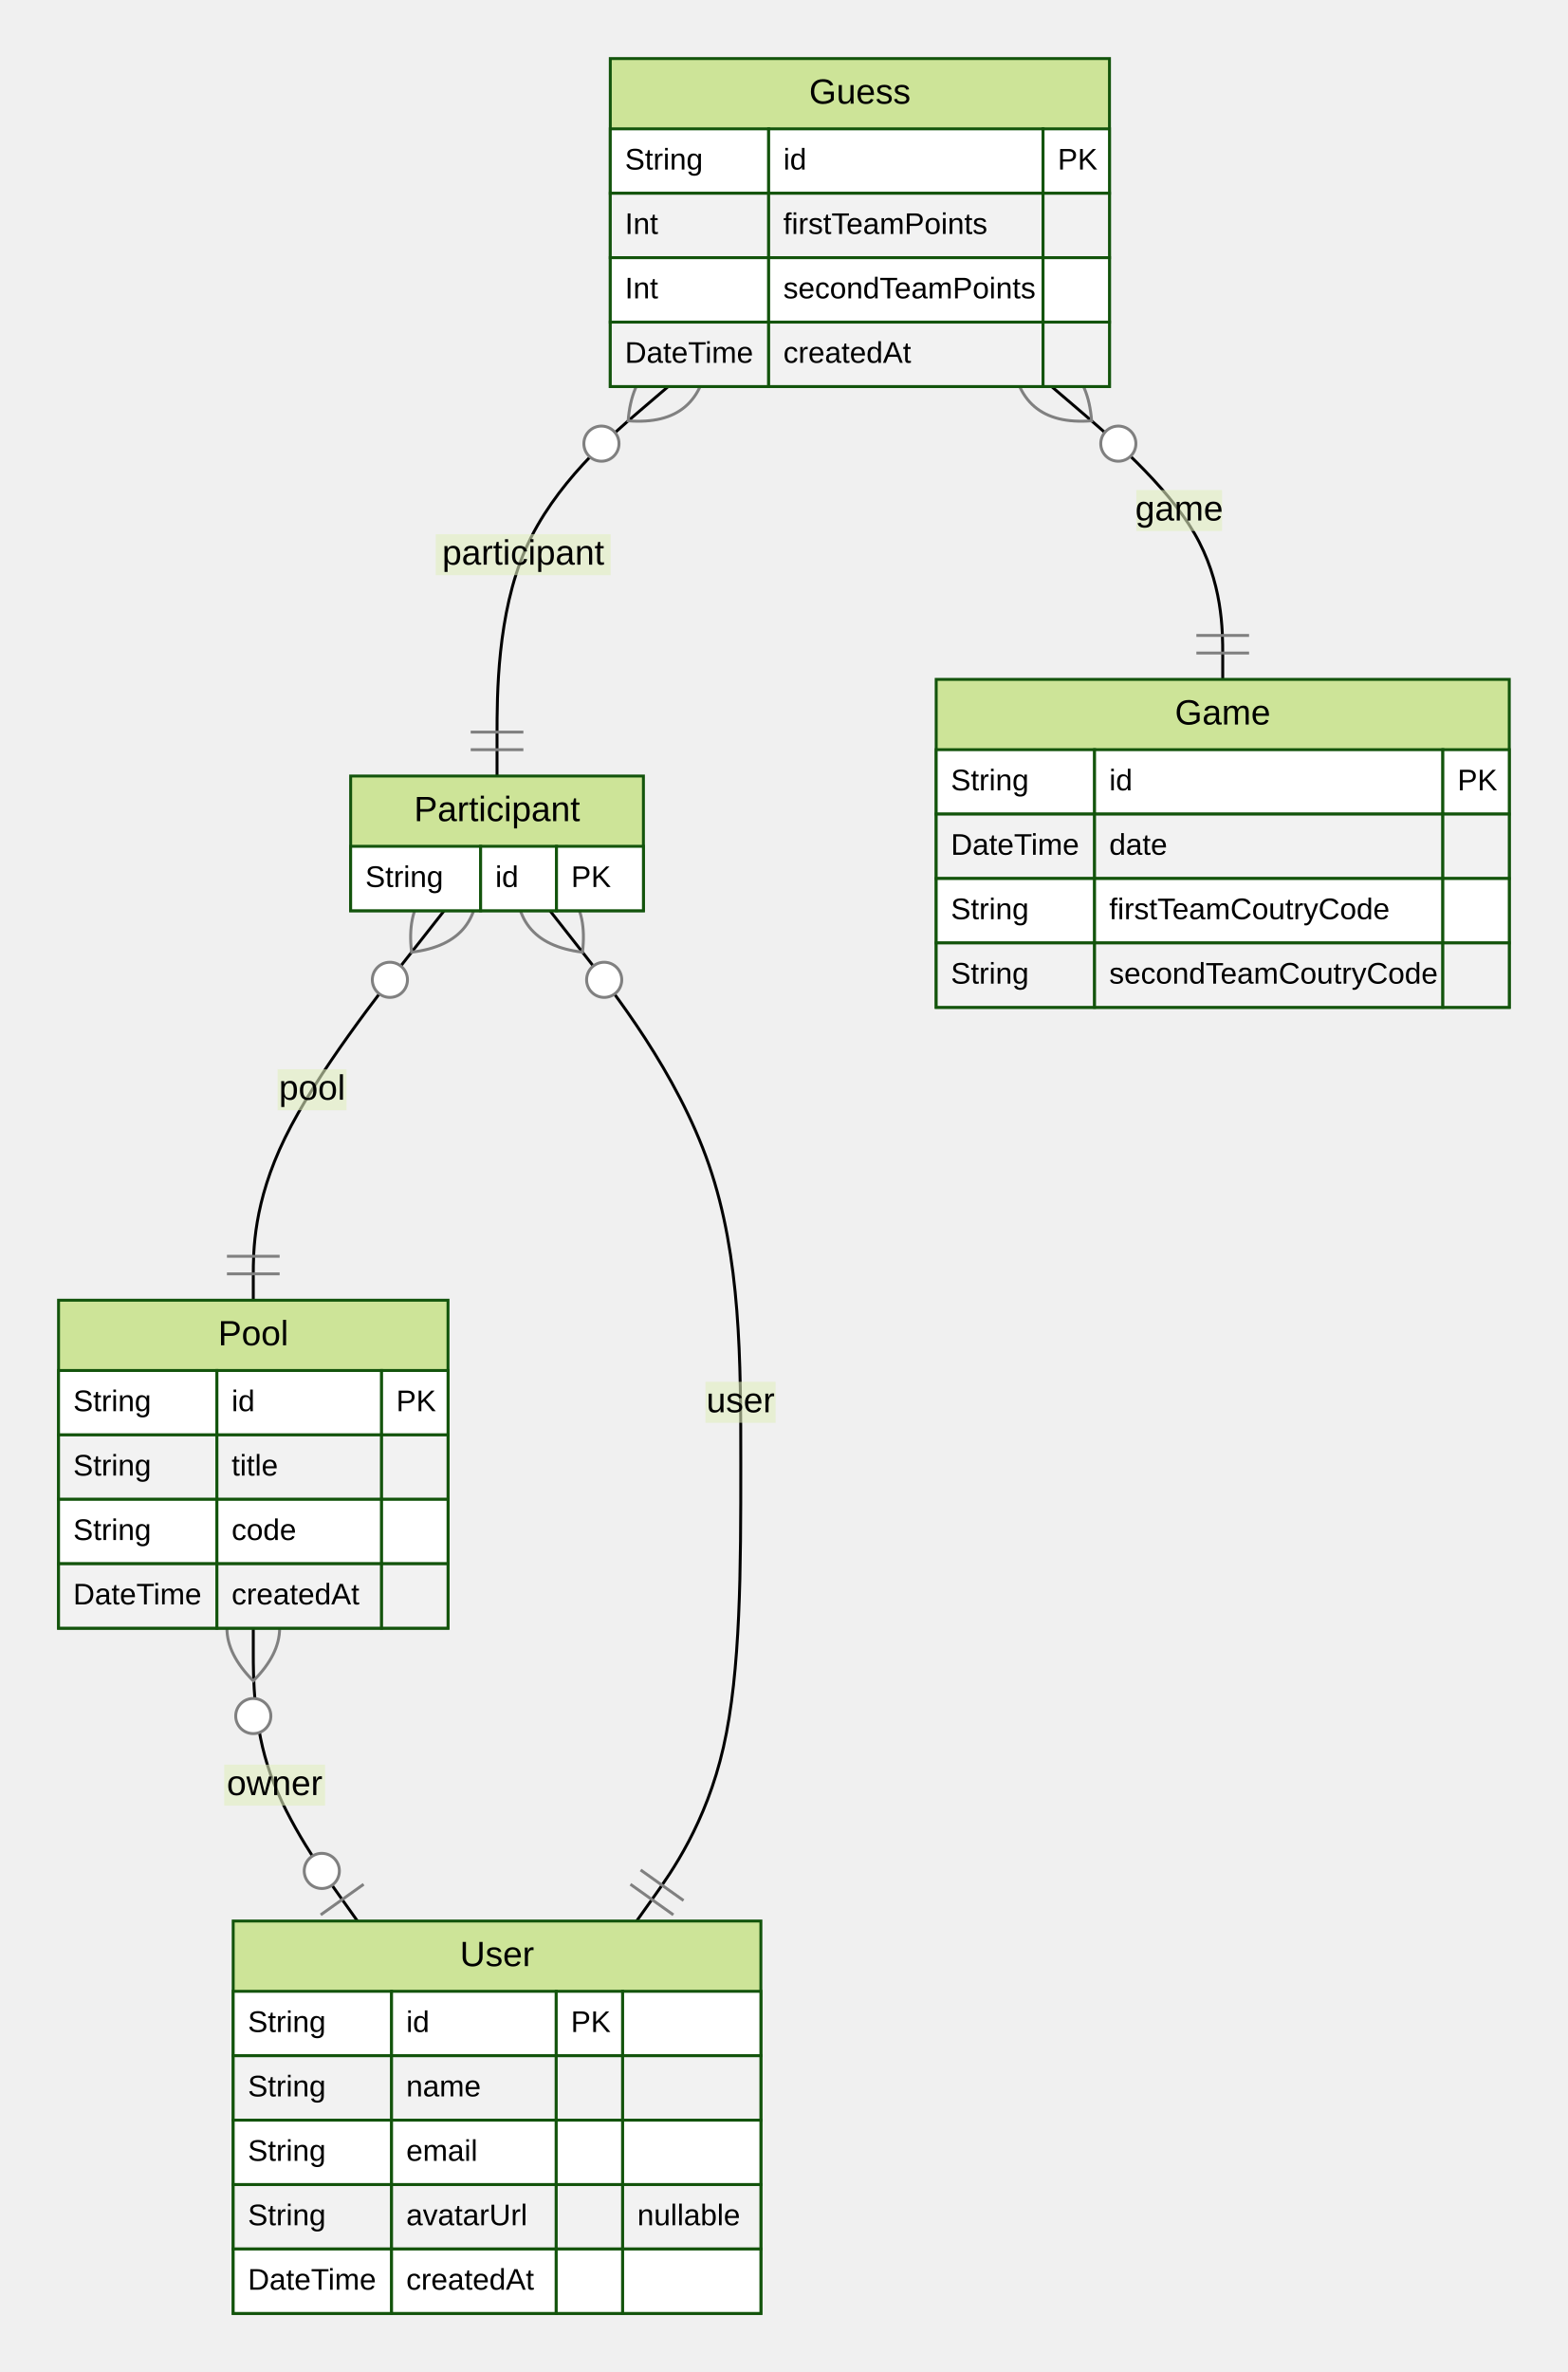
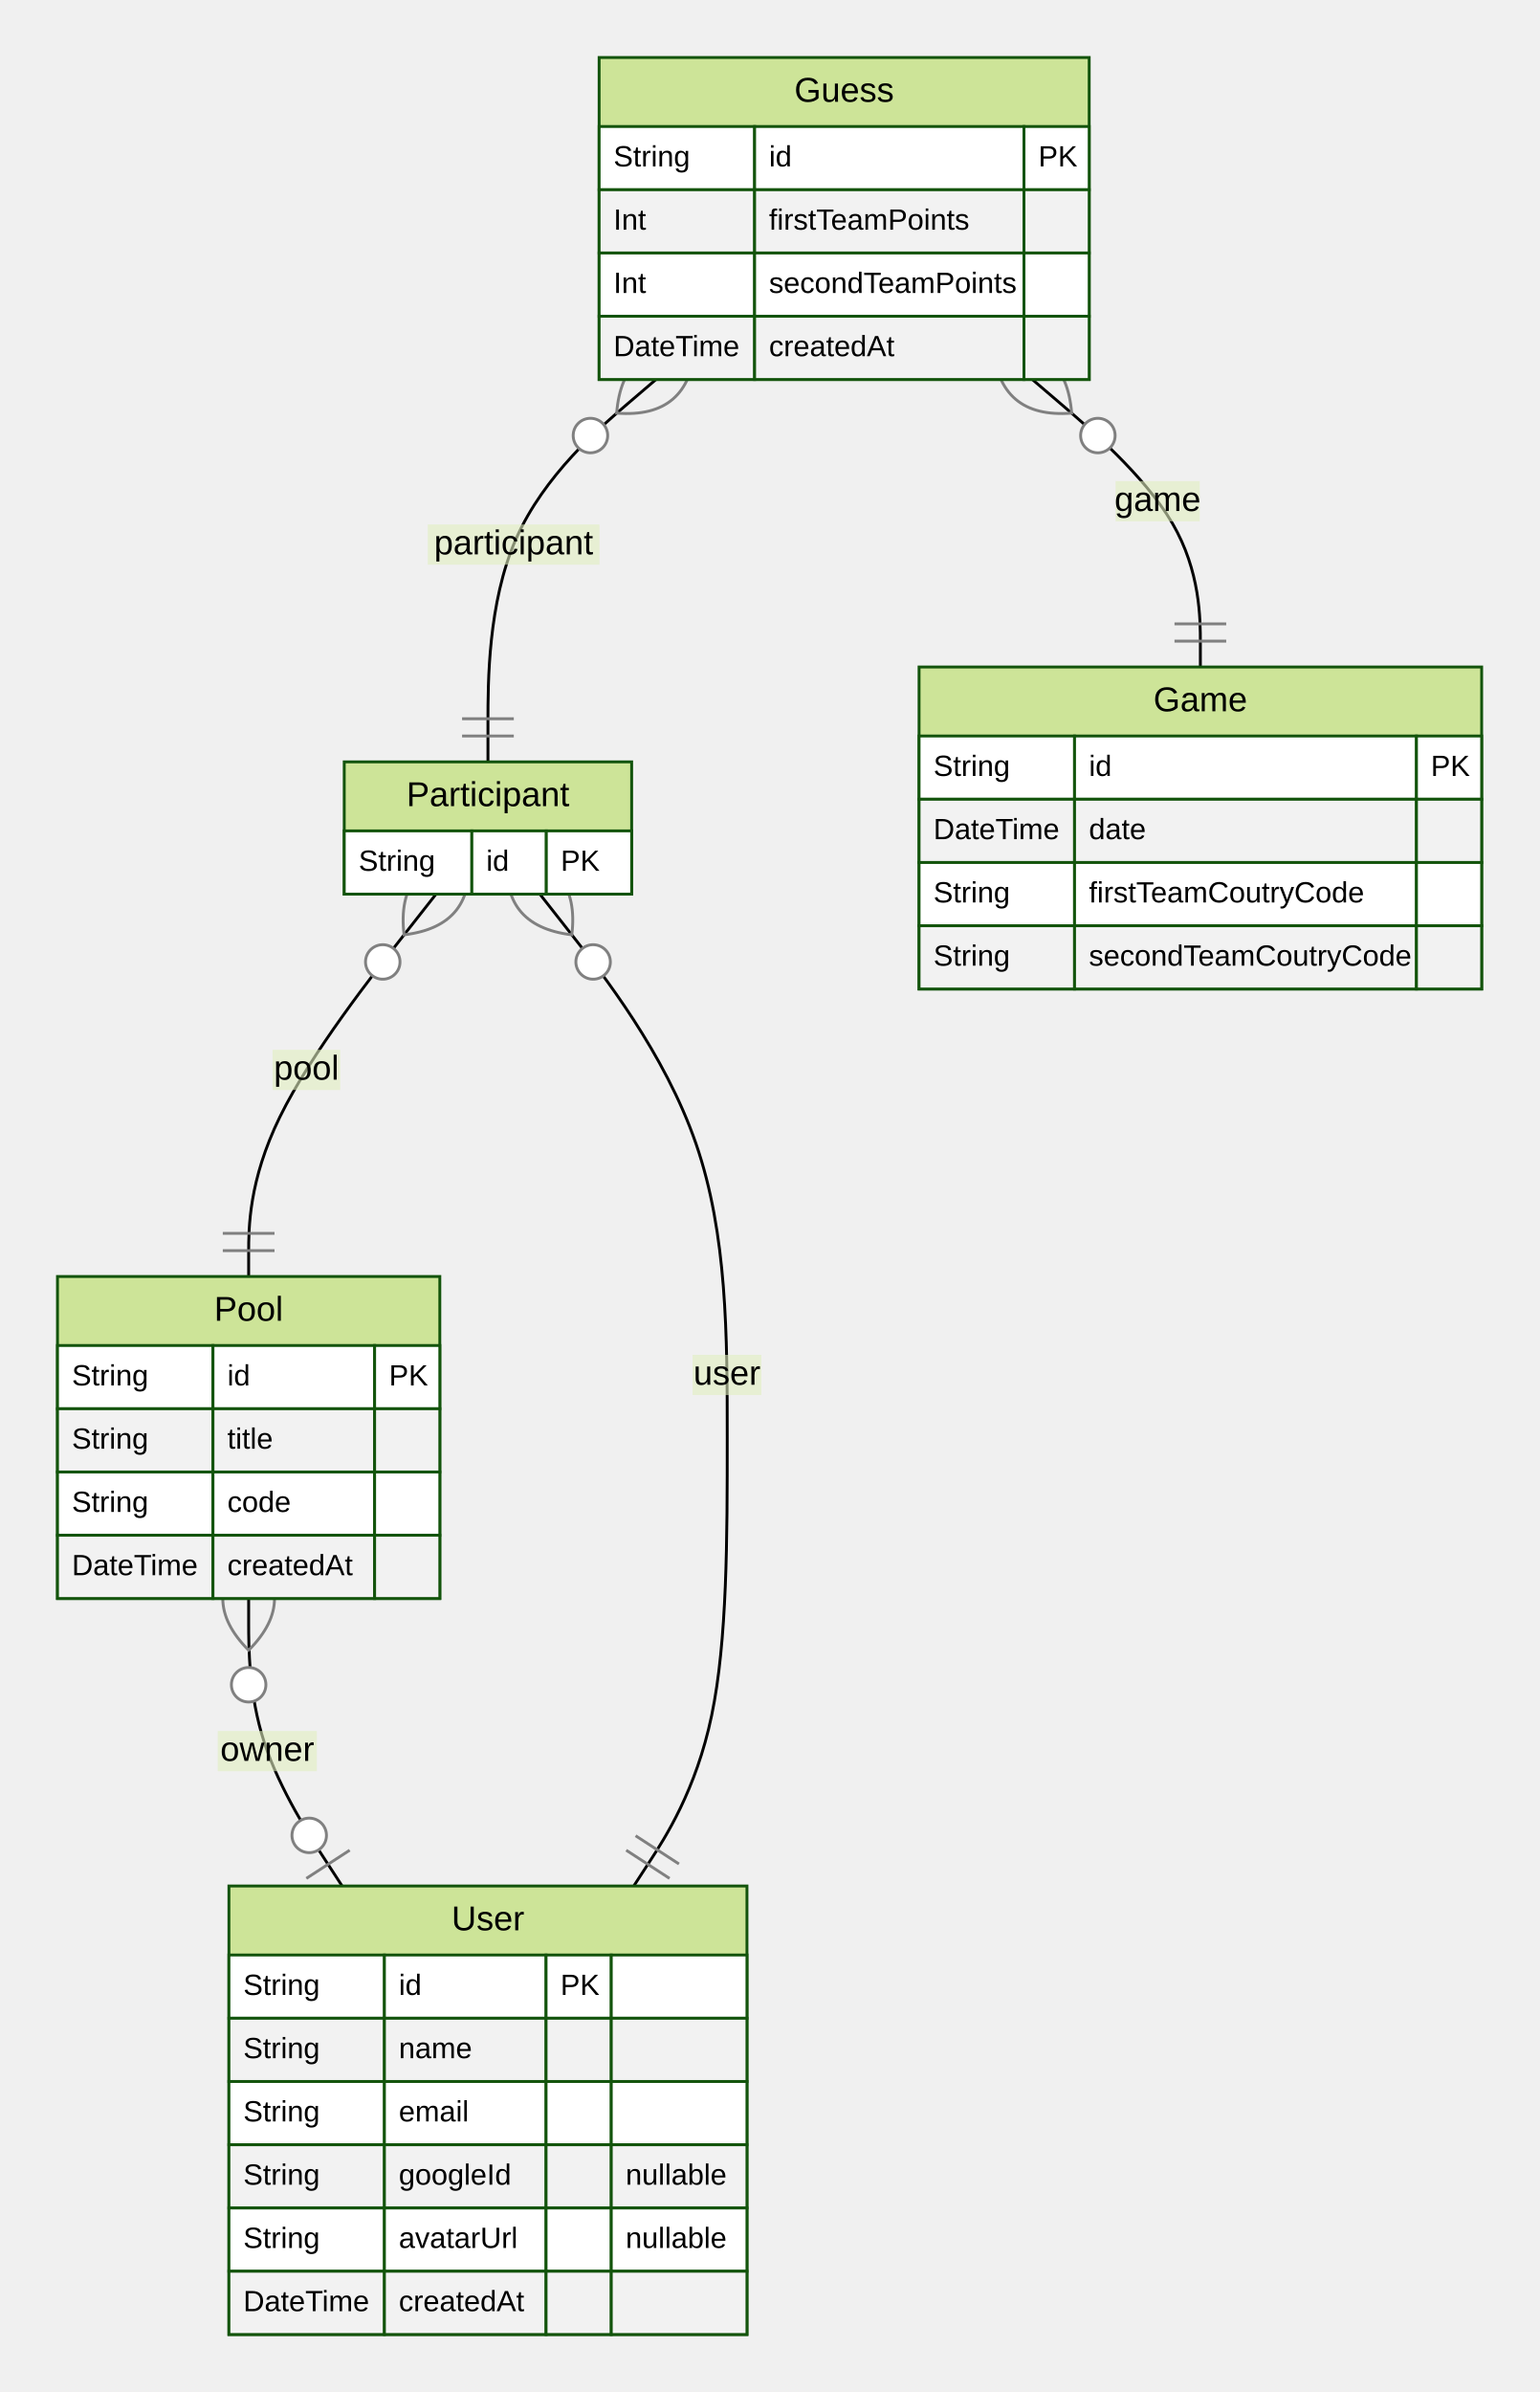
- <svg xmlns="http://www.w3.org/2000/svg" aria-labelledby="chart-title-mermaid-0 chart-desc-mermaid-0" role="img" viewBox="0 0 535.509 810" style="max-width: 535.509px; background-color: white;" width="100%" id="mermaid-0">
+ <svg xmlns="http://www.w3.org/2000/svg" aria-labelledby="chart-title-mermaid-0 chart-desc-mermaid-0" role="img" viewBox="0 0 535.509 832" style="max-width: 535.509px; background-color: white;" width="100%" id="mermaid-0">
  <style>#mermaid-0 {font-family:"trebuchet ms",verdana,arial,sans-serif;font-size:16px;fill:#000000;}#mermaid-0 .error-icon{fill:#552222;}#mermaid-0 .error-text{fill:#552222;stroke:#552222;}#mermaid-0 .edge-thickness-normal{stroke-width:2px;}#mermaid-0 .edge-thickness-thick{stroke-width:3.5px;}#mermaid-0 .edge-pattern-solid{stroke-dasharray:0;}#mermaid-0 .edge-pattern-dashed{stroke-dasharray:3;}#mermaid-0 .edge-pattern-dotted{stroke-dasharray:2;}#mermaid-0 .marker{fill:#000000;stroke:#000000;}#mermaid-0 .marker.cross{stroke:#000000;}#mermaid-0 svg{font-family:"trebuchet ms",verdana,arial,sans-serif;font-size:16px;}#mermaid-0 .entityBox{fill:#cde498;stroke:#13540c;}#mermaid-0 .attributeBoxOdd{fill:#ffffff;stroke:#13540c;}#mermaid-0 .attributeBoxEven{fill:#f2f2f2;stroke:#13540c;}#mermaid-0 .relationshipLabelBox{fill:hsl(78.158, 58.462%, 84.51%);opacity:0.7;background-color:hsl(78.158, 58.462%, 84.51%);}#mermaid-0 .relationshipLabelBox rect{opacity:0.5;}#mermaid-0 .relationshipLine{stroke:#000000;}#mermaid-0 :root{--mermaid-font-family:"trebuchet ms",verdana,arial,sans-serif;}</style>
  <g />
  <defs>
    <marker orient="auto" markerHeight="18" markerWidth="18" refY="9" refX="0" id="ONLY_ONE_START">
      <path d="M9,0 L9,18 M15,0 L15,18" fill="none" stroke="gray" />
    </marker>
  </defs>
  <defs>
    <marker orient="auto" markerHeight="18" markerWidth="18" refY="9" refX="18" id="ONLY_ONE_END">
      <path d="M3,0 L3,18 M9,0 L9,18" fill="none" stroke="gray" />
    </marker>
  </defs>
  <defs>
    <marker orient="auto" markerHeight="18" markerWidth="30" refY="9" refX="0" id="ZERO_OR_ONE_START">
      <circle r="6" cy="9" cx="21" fill="white" stroke="gray" />
      <path d="M9,0 L9,18" fill="none" stroke="gray" />
    </marker>
  </defs>
  <defs>
    <marker orient="auto" markerHeight="18" markerWidth="30" refY="9" refX="30" id="ZERO_OR_ONE_END">
      <circle r="6" cy="9" cx="9" fill="white" stroke="gray" />
      <path d="M21,0 L21,18" fill="none" stroke="gray" />
    </marker>
  </defs>
  <defs>
    <marker orient="auto" markerHeight="36" markerWidth="45" refY="18" refX="18" id="ONE_OR_MORE_START">
      <path d="M0,18 Q 18,0 36,18 Q 18,36 0,18 M42,9 L42,27" fill="none" stroke="gray" />
    </marker>
  </defs>
  <defs>
    <marker orient="auto" markerHeight="36" markerWidth="45" refY="18" refX="27" id="ONE_OR_MORE_END">
      <path d="M3,9 L3,27 M9,18 Q27,0 45,18 Q27,36 9,18" fill="none" stroke="gray" />
    </marker>
  </defs>
  <defs>
    <marker orient="auto" markerHeight="36" markerWidth="57" refY="18" refX="18" id="ZERO_OR_MORE_START">
      <circle r="6" cy="18" cx="48" fill="white" stroke="gray" />
      <path d="M0,18 Q18,0 36,18 Q18,36 0,18" fill="none" stroke="gray" />
    </marker>
  </defs>
  <defs>
    <marker orient="auto" markerHeight="36" markerWidth="57" refY="18" refX="39" id="ZERO_OR_MORE_END">
      <circle r="6" cy="18" cx="9" fill="white" stroke="gray" />
      <path d="M21,18 Q39,0 57,18 Q39,36 21,18" fill="none" stroke="gray" />
    </marker>
  </defs>
-   <path marker-start="url(#ZERO_OR_MORE_START)" marker-end="url(#ZERO_OR_ONE_END)" fill="none" stroke="gray" d="M86.513,556L86.513,564.333C86.513,572.667,86.513,589.333,92.443,606C98.373,622.667,110.233,639.333,116.163,647.667L122.093,656" class="er relationshipLine" />
-   <path marker-start="url(#ZERO_OR_MORE_START)" marker-end="url(#ONLY_ONE_END)" fill="none" stroke="gray" d="M187.835,311L198.7,324.833C209.565,338.667,231.296,366.333,242.161,397.833C253.026,429.333,253.026,464.667,253.026,500C253.026,535.333,253.026,570.667,247.096,596.667C241.167,622.667,229.307,639.333,223.377,647.667L217.447,656" class="er relationshipLine" />
+   <path marker-start="url(#ZERO_OR_MORE_START)" marker-end="url(#ZERO_OR_ONE_END)" fill="none" stroke="gray" d="M86.513,556L86.513,564.333C86.513,572.667,86.513,589.333,91.934,606C97.354,622.667,108.195,639.333,113.615,647.667L119.035,656" class="er relationshipLine" />
+   <path marker-start="url(#ZERO_OR_MORE_START)" marker-end="url(#ONLY_ONE_END)" fill="none" stroke="gray" d="M187.835,311L198.7,324.833C209.565,338.667,231.296,366.333,242.161,397.833C253.026,429.333,253.026,464.667,253.026,500C253.026,535.333,253.026,570.667,247.606,596.667C242.186,622.667,231.345,639.333,225.925,647.667L220.504,656" class="er relationshipLine" />
  <path marker-start="url(#ZERO_OR_MORE_START)" marker-end="url(#ONLY_ONE_END)" fill="none" stroke="gray" d="M151.705,311L140.839,324.833C129.974,338.667,108.244,366.333,97.378,388.5C86.513,410.667,86.513,427.333,86.513,435.667L86.513,444" class="er relationshipLine" />
  <path marker-start="url(#ZERO_OR_MORE_START)" marker-end="url(#ONLY_ONE_END)" fill="none" stroke="gray" d="M359.18,132L368.923,140.333C378.666,148.667,398.153,165.333,407.896,182C417.639,198.667,417.639,215.333,417.639,223.667L417.639,232" class="er relationshipLine" />
  <path marker-start="url(#ZERO_OR_MORE_START)" marker-end="url(#ONLY_ONE_END)" fill="none" stroke="gray" d="M228.23,132L218.486,140.333C208.743,148.667,189.256,165.333,179.513,187.5C169.77,209.667,169.77,237.333,169.77,251.167L169.77,265" class="er relationshipLine" />
  <g transform="translate(20,444 )" id="Pool">
    <rect height="112" width="133.026" y="0" x="0" stroke="gray" fill-opacity="100%" fill="honeydew" class="er entityBox" />
    <text transform="translate(66.51321,12)" style="font-family: &quot;trebuchet ms&quot;, verdana, arial, sans-serif;; font-size: 12px" text-anchor="middle" dominant-baseline="middle" y="0" x="0" id="entity-Pool" class="er entityLabel">Pool</text>
    <rect height="22" width="54.096" y="24" x="0" stroke="gray" fill-opacity="100%" fill="honeydew" class="er attributeBoxOdd" />
    <text transform="translate(5,35)" style="font-family: &quot;trebuchet ms&quot;, verdana, arial, sans-serif;; font-size: 10.2px" text-anchor="left" dominant-baseline="middle" y="0" x="0" id="entity-Pool-attr-1-type" class="er entityLabel">String</text>
    <rect height="22" width="56.243" y="24" x="54.096" stroke="gray" fill-opacity="100%" fill="honeydew" class="er attributeBoxOdd" />
    <text transform="translate(59.09555,35)" style="font-family: &quot;trebuchet ms&quot;, verdana, arial, sans-serif;; font-size: 10.2px" text-anchor="left" dominant-baseline="middle" y="0" x="0" id="entity-Pool-attr-1-name" class="er entityLabel">id</text>
    <rect height="22" width="22.688" y="24" x="110.339" stroke="gray" fill-opacity="100%" fill="honeydew" class="er attributeBoxOdd" />
    <text transform="translate(115.3387,35)" style="font-family: &quot;trebuchet ms&quot;, verdana, arial, sans-serif;; font-size: 10.2px" text-anchor="left" dominant-baseline="middle" y="0" x="0" id="entity-Pool-attr-1-key" class="er entityLabel">PK</text>
    <rect height="22" width="54.096" y="46" x="0" stroke="gray" fill-opacity="100%" fill="honeydew" class="er attributeBoxEven" />
    <text transform="translate(5,57)" style="font-family: &quot;trebuchet ms&quot;, verdana, arial, sans-serif;; font-size: 10.2px" text-anchor="left" dominant-baseline="middle" y="0" x="0" id="entity-Pool-attr-2-type" class="er entityLabel">String</text>
    <rect height="22" width="56.243" y="46" x="54.096" stroke="gray" fill-opacity="100%" fill="honeydew" class="er attributeBoxEven" />
    <text transform="translate(59.09555,57)" style="font-family: &quot;trebuchet ms&quot;, verdana, arial, sans-serif;; font-size: 10.2px" text-anchor="left" dominant-baseline="middle" y="0" x="0" id="entity-Pool-attr-2-name" class="er entityLabel">title</text>
    <rect height="22" width="22.688" y="46" x="110.339" stroke="gray" fill-opacity="100%" fill="honeydew" class="er attributeBoxEven" />
    <text transform="translate(115.3387,57)" style="font-family: &quot;trebuchet ms&quot;, verdana, arial, sans-serif;; font-size: 10.2px" text-anchor="left" dominant-baseline="middle" y="0" x="0" id="entity-Pool-attr-2-key" class="er entityLabel" />
    <rect height="22" width="54.096" y="68" x="0" stroke="gray" fill-opacity="100%" fill="honeydew" class="er attributeBoxOdd" />
    <text transform="translate(5,79)" style="font-family: &quot;trebuchet ms&quot;, verdana, arial, sans-serif;; font-size: 10.2px" text-anchor="left" dominant-baseline="middle" y="0" x="0" id="entity-Pool-attr-3-type" class="er entityLabel">String</text>
    <rect height="22" width="56.243" y="68" x="54.096" stroke="gray" fill-opacity="100%" fill="honeydew" class="er attributeBoxOdd" />
    <text transform="translate(59.09555,79)" style="font-family: &quot;trebuchet ms&quot;, verdana, arial, sans-serif;; font-size: 10.2px" text-anchor="left" dominant-baseline="middle" y="0" x="0" id="entity-Pool-attr-3-name" class="er entityLabel">code</text>
    <rect height="22" width="22.688" y="68" x="110.339" stroke="gray" fill-opacity="100%" fill="honeydew" class="er attributeBoxOdd" />
    <text transform="translate(115.3387,79)" style="font-family: &quot;trebuchet ms&quot;, verdana, arial, sans-serif;; font-size: 10.2px" text-anchor="left" dominant-baseline="middle" y="0" x="0" id="entity-Pool-attr-3-key" class="er entityLabel" />
    <rect height="22" width="54.096" y="90" x="0" stroke="gray" fill-opacity="100%" fill="honeydew" class="er attributeBoxEven" />
    <text transform="translate(5,101)" style="font-family: &quot;trebuchet ms&quot;, verdana, arial, sans-serif;; font-size: 10.2px" text-anchor="left" dominant-baseline="middle" y="0" x="0" id="entity-Pool-attr-4-type" class="er entityLabel">DateTime</text>
    <rect height="22" width="56.243" y="90" x="54.096" stroke="gray" fill-opacity="100%" fill="honeydew" class="er attributeBoxEven" />
    <text transform="translate(59.09555,101)" style="font-family: &quot;trebuchet ms&quot;, verdana, arial, sans-serif;; font-size: 10.2px" text-anchor="left" dominant-baseline="middle" y="0" x="0" id="entity-Pool-attr-4-name" class="er entityLabel">createdAt</text>
    <rect height="22" width="22.688" y="90" x="110.339" stroke="gray" fill-opacity="100%" fill="honeydew" class="er attributeBoxEven" />
    <text transform="translate(115.3387,101)" style="font-family: &quot;trebuchet ms&quot;, verdana, arial, sans-serif;; font-size: 10.2px" text-anchor="left" dominant-baseline="middle" y="0" x="0" id="entity-Pool-attr-4-key" class="er entityLabel" />
  </g>
  <g transform="translate(119.7698,265 )" id="Participant">
    <rect height="46" width="100" y="0" x="0" stroke="gray" fill-opacity="100%" fill="honeydew" class="er entityBox" />
    <text transform="translate(50,12)" style="font-family: &quot;trebuchet ms&quot;, verdana, arial, sans-serif;; font-size: 12px" text-anchor="middle" dominant-baseline="middle" y="0" x="0" id="entity-Participant" class="er entityLabel">Participant</text>
    <rect height="22" width="44.399" y="24" x="0" stroke="gray" fill-opacity="100%" fill="honeydew" class="er attributeBoxOdd" />
    <text transform="translate(5,35)" style="font-family: &quot;trebuchet ms&quot;, verdana, arial, sans-serif;; font-size: 10.2px" text-anchor="left" dominant-baseline="middle" y="0" x="0" id="entity-Participant-attr-1-type" class="er entityLabel">String</text>
    <rect height="22" width="25.911" y="24" x="44.399" stroke="gray" fill-opacity="100%" fill="honeydew" class="er attributeBoxOdd" />
    <text transform="translate(49.39862,35)" style="font-family: &quot;trebuchet ms&quot;, verdana, arial, sans-serif;; font-size: 10.2px" text-anchor="left" dominant-baseline="middle" y="0" x="0" id="entity-Participant-attr-1-name" class="er entityLabel">id</text>
    <rect height="22" width="29.69" y="24" x="70.31" stroke="gray" fill-opacity="100%" fill="honeydew" class="er attributeBoxOdd" />
    <text transform="translate(75.30976,35)" style="font-family: &quot;trebuchet ms&quot;, verdana, arial, sans-serif;; font-size: 10.2px" text-anchor="left" dominant-baseline="middle" y="0" x="0" id="entity-Participant-attr-1-key" class="er entityLabel">PK</text>
  </g>
  <g transform="translate(79.65034,656 )" id="User">
-     <rect height="134" width="180.239" y="0" x="0" stroke="gray" fill-opacity="100%" fill="honeydew" class="er entityBox" />
+     <rect height="156" width="180.239" y="0" x="0" stroke="gray" fill-opacity="100%" fill="honeydew" class="er entityBox" />
    <text transform="translate(90.11948,12)" style="font-family: &quot;trebuchet ms&quot;, verdana, arial, sans-serif;; font-size: 12px" text-anchor="middle" dominant-baseline="middle" y="0" x="0" id="entity-User" class="er entityLabel">User</text>
    <rect height="22" width="54.096" y="24" x="0" stroke="gray" fill-opacity="100%" fill="honeydew" class="er attributeBoxOdd" />
    <text transform="translate(5,35)" style="font-family: &quot;trebuchet ms&quot;, verdana, arial, sans-serif;; font-size: 10.2px" text-anchor="left" dominant-baseline="middle" y="0" x="0" id="entity-User-attr-1-type" class="er entityLabel">String</text>
    <rect height="22" width="56.243" y="24" x="54.096" stroke="gray" fill-opacity="100%" fill="honeydew" class="er attributeBoxOdd" />
    <text transform="translate(59.09555,35)" style="font-family: &quot;trebuchet ms&quot;, verdana, arial, sans-serif;; font-size: 10.2px" text-anchor="left" dominant-baseline="middle" y="0" x="0" id="entity-User-attr-1-name" class="er entityLabel">id</text>
    <rect height="22" width="22.688" y="24" x="110.339" stroke="gray" fill-opacity="100%" fill="honeydew" class="er attributeBoxOdd" />
    <text transform="translate(115.3387,35)" style="font-family: &quot;trebuchet ms&quot;, verdana, arial, sans-serif;; font-size: 10.2px" text-anchor="left" dominant-baseline="middle" y="0" x="0" id="entity-User-attr-1-key" class="er entityLabel">PK</text>
    <rect height="22" width="47.213" y="24" x="133.026" stroke="gray" fill-opacity="100%" fill="honeydew" class="er attributeBoxOdd" />
    <text transform="translate(138.0264,35)" style="font-family: &quot;trebuchet ms&quot;, verdana, arial, sans-serif;; font-size: 10.2px" text-anchor="left" dominant-baseline="middle" y="0" x="0" id="entity-User-attr-1-comment" class="er entityLabel" />
    <rect height="22" width="54.096" y="46" x="0" stroke="gray" fill-opacity="100%" fill="honeydew" class="er attributeBoxEven" />
    <text transform="translate(5,57)" style="font-family: &quot;trebuchet ms&quot;, verdana, arial, sans-serif;; font-size: 10.2px" text-anchor="left" dominant-baseline="middle" y="0" x="0" id="entity-User-attr-2-type" class="er entityLabel">String</text>
    <rect height="22" width="56.243" y="46" x="54.096" stroke="gray" fill-opacity="100%" fill="honeydew" class="er attributeBoxEven" />
    <text transform="translate(59.09555,57)" style="font-family: &quot;trebuchet ms&quot;, verdana, arial, sans-serif;; font-size: 10.2px" text-anchor="left" dominant-baseline="middle" y="0" x="0" id="entity-User-attr-2-name" class="er entityLabel">name</text>
    <rect height="22" width="22.688" y="46" x="110.339" stroke="gray" fill-opacity="100%" fill="honeydew" class="er attributeBoxEven" />
    <text transform="translate(115.3387,57)" style="font-family: &quot;trebuchet ms&quot;, verdana, arial, sans-serif;; font-size: 10.2px" text-anchor="left" dominant-baseline="middle" y="0" x="0" id="entity-User-attr-2-key" class="er entityLabel" />
    <rect height="22" width="47.213" y="46" x="133.026" stroke="gray" fill-opacity="100%" fill="honeydew" class="er attributeBoxEven" />
    <text transform="translate(138.0264,57)" style="font-family: &quot;trebuchet ms&quot;, verdana, arial, sans-serif;; font-size: 10.2px" text-anchor="left" dominant-baseline="middle" y="0" x="0" id="entity-User-attr-2-comment" class="er entityLabel" />
    <rect height="22" width="54.096" y="68" x="0" stroke="gray" fill-opacity="100%" fill="honeydew" class="er attributeBoxOdd" />
    <text transform="translate(5,79)" style="font-family: &quot;trebuchet ms&quot;, verdana, arial, sans-serif;; font-size: 10.2px" text-anchor="left" dominant-baseline="middle" y="0" x="0" id="entity-User-attr-3-type" class="er entityLabel">String</text>
    <rect height="22" width="56.243" y="68" x="54.096" stroke="gray" fill-opacity="100%" fill="honeydew" class="er attributeBoxOdd" />
    <text transform="translate(59.09555,79)" style="font-family: &quot;trebuchet ms&quot;, verdana, arial, sans-serif;; font-size: 10.2px" text-anchor="left" dominant-baseline="middle" y="0" x="0" id="entity-User-attr-3-name" class="er entityLabel">email</text>
    <rect height="22" width="22.688" y="68" x="110.339" stroke="gray" fill-opacity="100%" fill="honeydew" class="er attributeBoxOdd" />
    <text transform="translate(115.3387,79)" style="font-family: &quot;trebuchet ms&quot;, verdana, arial, sans-serif;; font-size: 10.2px" text-anchor="left" dominant-baseline="middle" y="0" x="0" id="entity-User-attr-3-key" class="er entityLabel" />
    <rect height="22" width="47.213" y="68" x="133.026" stroke="gray" fill-opacity="100%" fill="honeydew" class="er attributeBoxOdd" />
    <text transform="translate(138.0264,79)" style="font-family: &quot;trebuchet ms&quot;, verdana, arial, sans-serif;; font-size: 10.2px" text-anchor="left" dominant-baseline="middle" y="0" x="0" id="entity-User-attr-3-comment" class="er entityLabel" />
    <rect height="22" width="54.096" y="90" x="0" stroke="gray" fill-opacity="100%" fill="honeydew" class="er attributeBoxEven" />
    <text transform="translate(5,101)" style="font-family: &quot;trebuchet ms&quot;, verdana, arial, sans-serif;; font-size: 10.2px" text-anchor="left" dominant-baseline="middle" y="0" x="0" id="entity-User-attr-4-type" class="er entityLabel">String</text>
    <rect height="22" width="56.243" y="90" x="54.096" stroke="gray" fill-opacity="100%" fill="honeydew" class="er attributeBoxEven" />
-     <text transform="translate(59.09555,101)" style="font-family: &quot;trebuchet ms&quot;, verdana, arial, sans-serif;; font-size: 10.2px" text-anchor="left" dominant-baseline="middle" y="0" x="0" id="entity-User-attr-4-name" class="er entityLabel">avatarUrl</text>
+     <text transform="translate(59.09555,101)" style="font-family: &quot;trebuchet ms&quot;, verdana, arial, sans-serif;; font-size: 10.2px" text-anchor="left" dominant-baseline="middle" y="0" x="0" id="entity-User-attr-4-name" class="er entityLabel">googleId</text>
    <rect height="22" width="22.688" y="90" x="110.339" stroke="gray" fill-opacity="100%" fill="honeydew" class="er attributeBoxEven" />
    <text transform="translate(115.3387,101)" style="font-family: &quot;trebuchet ms&quot;, verdana, arial, sans-serif;; font-size: 10.2px" text-anchor="left" dominant-baseline="middle" y="0" x="0" id="entity-User-attr-4-key" class="er entityLabel" />
    <rect height="22" width="47.213" y="90" x="133.026" stroke="gray" fill-opacity="100%" fill="honeydew" class="er attributeBoxEven" />
    <text transform="translate(138.0264,101)" style="font-family: &quot;trebuchet ms&quot;, verdana, arial, sans-serif;; font-size: 10.2px" text-anchor="left" dominant-baseline="middle" y="0" x="0" id="entity-User-attr-4-comment" class="er entityLabel">nullable</text>
    <rect height="22" width="54.096" y="112" x="0" stroke="gray" fill-opacity="100%" fill="honeydew" class="er attributeBoxOdd" />
-     <text transform="translate(5,123)" style="font-family: &quot;trebuchet ms&quot;, verdana, arial, sans-serif;; font-size: 10.2px" text-anchor="left" dominant-baseline="middle" y="0" x="0" id="entity-User-attr-5-type" class="er entityLabel">DateTime</text>
+     <text transform="translate(5,123)" style="font-family: &quot;trebuchet ms&quot;, verdana, arial, sans-serif;; font-size: 10.2px" text-anchor="left" dominant-baseline="middle" y="0" x="0" id="entity-User-attr-5-type" class="er entityLabel">String</text>
    <rect height="22" width="56.243" y="112" x="54.096" stroke="gray" fill-opacity="100%" fill="honeydew" class="er attributeBoxOdd" />
-     <text transform="translate(59.09555,123)" style="font-family: &quot;trebuchet ms&quot;, verdana, arial, sans-serif;; font-size: 10.2px" text-anchor="left" dominant-baseline="middle" y="0" x="0" id="entity-User-attr-5-name" class="er entityLabel">createdAt</text>
+     <text transform="translate(59.09555,123)" style="font-family: &quot;trebuchet ms&quot;, verdana, arial, sans-serif;; font-size: 10.2px" text-anchor="left" dominant-baseline="middle" y="0" x="0" id="entity-User-attr-5-name" class="er entityLabel">avatarUrl</text>
    <rect height="22" width="22.688" y="112" x="110.339" stroke="gray" fill-opacity="100%" fill="honeydew" class="er attributeBoxOdd" />
    <text transform="translate(115.3387,123)" style="font-family: &quot;trebuchet ms&quot;, verdana, arial, sans-serif;; font-size: 10.2px" text-anchor="left" dominant-baseline="middle" y="0" x="0" id="entity-User-attr-5-key" class="er entityLabel" />
    <rect height="22" width="47.213" y="112" x="133.026" stroke="gray" fill-opacity="100%" fill="honeydew" class="er attributeBoxOdd" />
-     <text transform="translate(138.0264,123)" style="font-family: &quot;trebuchet ms&quot;, verdana, arial, sans-serif;; font-size: 10.2px" text-anchor="left" dominant-baseline="middle" y="0" x="0" id="entity-User-attr-5-comment" class="er entityLabel" />
+     <text transform="translate(138.0264,123)" style="font-family: &quot;trebuchet ms&quot;, verdana, arial, sans-serif;; font-size: 10.2px" text-anchor="left" dominant-baseline="middle" y="0" x="0" id="entity-User-attr-5-comment" class="er entityLabel">nullable</text>
+     <rect height="22" width="54.096" y="134" x="0" stroke="gray" fill-opacity="100%" fill="honeydew" class="er attributeBoxEven" />
+     <text transform="translate(5,145)" style="font-family: &quot;trebuchet ms&quot;, verdana, arial, sans-serif;; font-size: 10.2px" text-anchor="left" dominant-baseline="middle" y="0" x="0" id="entity-User-attr-6-type" class="er entityLabel">DateTime</text>
+     <rect height="22" width="56.243" y="134" x="54.096" stroke="gray" fill-opacity="100%" fill="honeydew" class="er attributeBoxEven" />
+     <text transform="translate(59.09555,145)" style="font-family: &quot;trebuchet ms&quot;, verdana, arial, sans-serif;; font-size: 10.2px" text-anchor="left" dominant-baseline="middle" y="0" x="0" id="entity-User-attr-6-name" class="er entityLabel">createdAt</text>
+     <rect height="22" width="22.688" y="134" x="110.339" stroke="gray" fill-opacity="100%" fill="honeydew" class="er attributeBoxEven" />
+     <text transform="translate(115.3387,145)" style="font-family: &quot;trebuchet ms&quot;, verdana, arial, sans-serif;; font-size: 10.2px" text-anchor="left" dominant-baseline="middle" y="0" x="0" id="entity-User-attr-6-key" class="er entityLabel" />
+     <rect height="22" width="47.213" y="134" x="133.026" stroke="gray" fill-opacity="100%" fill="honeydew" class="er attributeBoxEven" />
+     <text transform="translate(138.0264,145)" style="font-family: &quot;trebuchet ms&quot;, verdana, arial, sans-serif;; font-size: 10.2px" text-anchor="left" dominant-baseline="middle" y="0" x="0" id="entity-User-attr-6-comment" class="er entityLabel" />
  </g>
  <g transform="translate(319.7698,232 )" id="Game">
    <rect height="112" width="195.739" y="0" x="0" stroke="gray" fill-opacity="100%" fill="honeydew" class="er entityBox" />
    <text transform="translate(97.86967,12)" style="font-family: &quot;trebuchet ms&quot;, verdana, arial, sans-serif;; font-size: 12px" text-anchor="middle" dominant-baseline="middle" y="0" x="0" id="entity-Game" class="er entityLabel">Game</text>
    <rect height="22" width="54.096" y="24" x="0" stroke="gray" fill-opacity="100%" fill="honeydew" class="er attributeBoxOdd" />
    <text transform="translate(5,35)" style="font-family: &quot;trebuchet ms&quot;, verdana, arial, sans-serif;; font-size: 10.2px" text-anchor="left" dominant-baseline="middle" y="0" x="0" id="entity-Game-attr-1-type" class="er entityLabel">String</text>
    <rect height="22" width="118.956" y="24" x="54.096" stroke="gray" fill-opacity="100%" fill="honeydew" class="er attributeBoxOdd" />
    <text transform="translate(59.09555,35)" style="font-family: &quot;trebuchet ms&quot;, verdana, arial, sans-serif;; font-size: 10.2px" text-anchor="left" dominant-baseline="middle" y="0" x="0" id="entity-Game-attr-1-name" class="er entityLabel">id</text>
    <rect height="22" width="22.688" y="24" x="173.052" stroke="gray" fill-opacity="100%" fill="honeydew" class="er attributeBoxOdd" />
    <text transform="translate(178.0517,35)" style="font-family: &quot;trebuchet ms&quot;, verdana, arial, sans-serif;; font-size: 10.2px" text-anchor="left" dominant-baseline="middle" y="0" x="0" id="entity-Game-attr-1-key" class="er entityLabel">PK</text>
    <rect height="22" width="54.096" y="46" x="0" stroke="gray" fill-opacity="100%" fill="honeydew" class="er attributeBoxEven" />
    <text transform="translate(5,57)" style="font-family: &quot;trebuchet ms&quot;, verdana, arial, sans-serif;; font-size: 10.2px" text-anchor="left" dominant-baseline="middle" y="0" x="0" id="entity-Game-attr-2-type" class="er entityLabel">DateTime</text>
    <rect height="22" width="118.956" y="46" x="54.096" stroke="gray" fill-opacity="100%" fill="honeydew" class="er attributeBoxEven" />
    <text transform="translate(59.09555,57)" style="font-family: &quot;trebuchet ms&quot;, verdana, arial, sans-serif;; font-size: 10.2px" text-anchor="left" dominant-baseline="middle" y="0" x="0" id="entity-Game-attr-2-name" class="er entityLabel">date</text>
    <rect height="22" width="22.688" y="46" x="173.052" stroke="gray" fill-opacity="100%" fill="honeydew" class="er attributeBoxEven" />
    <text transform="translate(178.0517,57)" style="font-family: &quot;trebuchet ms&quot;, verdana, arial, sans-serif;; font-size: 10.2px" text-anchor="left" dominant-baseline="middle" y="0" x="0" id="entity-Game-attr-2-key" class="er entityLabel" />
    <rect height="22" width="54.096" y="68" x="0" stroke="gray" fill-opacity="100%" fill="honeydew" class="er attributeBoxOdd" />
    <text transform="translate(5,79)" style="font-family: &quot;trebuchet ms&quot;, verdana, arial, sans-serif;; font-size: 10.2px" text-anchor="left" dominant-baseline="middle" y="0" x="0" id="entity-Game-attr-3-type" class="er entityLabel">String</text>
    <rect height="22" width="118.956" y="68" x="54.096" stroke="gray" fill-opacity="100%" fill="honeydew" class="er attributeBoxOdd" />
    <text transform="translate(59.09555,79)" style="font-family: &quot;trebuchet ms&quot;, verdana, arial, sans-serif;; font-size: 10.2px" text-anchor="left" dominant-baseline="middle" y="0" x="0" id="entity-Game-attr-3-name" class="er entityLabel">firstTeamCoutryCode</text>
    <rect height="22" width="22.688" y="68" x="173.052" stroke="gray" fill-opacity="100%" fill="honeydew" class="er attributeBoxOdd" />
    <text transform="translate(178.0517,79)" style="font-family: &quot;trebuchet ms&quot;, verdana, arial, sans-serif;; font-size: 10.2px" text-anchor="left" dominant-baseline="middle" y="0" x="0" id="entity-Game-attr-3-key" class="er entityLabel" />
    <rect height="22" width="54.096" y="90" x="0" stroke="gray" fill-opacity="100%" fill="honeydew" class="er attributeBoxEven" />
    <text transform="translate(5,101)" style="font-family: &quot;trebuchet ms&quot;, verdana, arial, sans-serif;; font-size: 10.2px" text-anchor="left" dominant-baseline="middle" y="0" x="0" id="entity-Game-attr-4-type" class="er entityLabel">String</text>
    <rect height="22" width="118.956" y="90" x="54.096" stroke="gray" fill-opacity="100%" fill="honeydew" class="er attributeBoxEven" />
    <text transform="translate(59.09555,101)" style="font-family: &quot;trebuchet ms&quot;, verdana, arial, sans-serif;; font-size: 10.2px" text-anchor="left" dominant-baseline="middle" y="0" x="0" id="entity-Game-attr-4-name" class="er entityLabel">secondTeamCoutryCode</text>
    <rect height="22" width="22.688" y="90" x="173.052" stroke="gray" fill-opacity="100%" fill="honeydew" class="er attributeBoxEven" />
    <text transform="translate(178.0517,101)" style="font-family: &quot;trebuchet ms&quot;, verdana, arial, sans-serif;; font-size: 10.2px" text-anchor="left" dominant-baseline="middle" y="0" x="0" id="entity-Game-attr-4-key" class="er entityLabel" />
  </g>
  <g transform="translate(208.4525,20 )" id="Guess">
    <rect height="112" width="170.504" y="0" x="0" stroke="gray" fill-opacity="100%" fill="honeydew" class="er entityBox" />
    <text transform="translate(85.2522,12)" style="font-family: &quot;trebuchet ms&quot;, verdana, arial, sans-serif;; font-size: 12px" text-anchor="middle" dominant-baseline="middle" y="0" x="0" id="entity-Guess" class="er entityLabel">Guess</text>
    <rect height="22" width="54.096" y="24" x="0" stroke="gray" fill-opacity="100%" fill="honeydew" class="er attributeBoxOdd" />
    <text transform="translate(5,35)" style="font-family: &quot;trebuchet ms&quot;, verdana, arial, sans-serif;; font-size: 10.2px" text-anchor="left" dominant-baseline="middle" y="0" x="0" id="entity-Guess-attr-1-type" class="er entityLabel">String</text>
    <rect height="22" width="93.721" y="24" x="54.096" stroke="gray" fill-opacity="100%" fill="honeydew" class="er attributeBoxOdd" />
    <text transform="translate(59.09555,35)" style="font-family: &quot;trebuchet ms&quot;, verdana, arial, sans-serif;; font-size: 10.2px" text-anchor="left" dominant-baseline="middle" y="0" x="0" id="entity-Guess-attr-1-name" class="er entityLabel">id</text>
    <rect height="22" width="22.688" y="24" x="147.817" stroke="gray" fill-opacity="100%" fill="honeydew" class="er attributeBoxOdd" />
    <text transform="translate(152.8167,35)" style="font-family: &quot;trebuchet ms&quot;, verdana, arial, sans-serif;; font-size: 10.2px" text-anchor="left" dominant-baseline="middle" y="0" x="0" id="entity-Guess-attr-1-key" class="er entityLabel">PK</text>
    <rect height="22" width="54.096" y="46" x="0" stroke="gray" fill-opacity="100%" fill="honeydew" class="er attributeBoxEven" />
    <text transform="translate(5,57)" style="font-family: &quot;trebuchet ms&quot;, verdana, arial, sans-serif;; font-size: 10.2px" text-anchor="left" dominant-baseline="middle" y="0" x="0" id="entity-Guess-attr-2-type" class="er entityLabel">Int</text>
    <rect height="22" width="93.721" y="46" x="54.096" stroke="gray" fill-opacity="100%" fill="honeydew" class="er attributeBoxEven" />
    <text transform="translate(59.09555,57)" style="font-family: &quot;trebuchet ms&quot;, verdana, arial, sans-serif;; font-size: 10.2px" text-anchor="left" dominant-baseline="middle" y="0" x="0" id="entity-Guess-attr-2-name" class="er entityLabel">firstTeamPoints</text>
    <rect height="22" width="22.688" y="46" x="147.817" stroke="gray" fill-opacity="100%" fill="honeydew" class="er attributeBoxEven" />
    <text transform="translate(152.8167,57)" style="font-family: &quot;trebuchet ms&quot;, verdana, arial, sans-serif;; font-size: 10.2px" text-anchor="left" dominant-baseline="middle" y="0" x="0" id="entity-Guess-attr-2-key" class="er entityLabel" />
    <rect height="22" width="54.096" y="68" x="0" stroke="gray" fill-opacity="100%" fill="honeydew" class="er attributeBoxOdd" />
    <text transform="translate(5,79)" style="font-family: &quot;trebuchet ms&quot;, verdana, arial, sans-serif;; font-size: 10.2px" text-anchor="left" dominant-baseline="middle" y="0" x="0" id="entity-Guess-attr-3-type" class="er entityLabel">Int</text>
    <rect height="22" width="93.721" y="68" x="54.096" stroke="gray" fill-opacity="100%" fill="honeydew" class="er attributeBoxOdd" />
    <text transform="translate(59.09555,79)" style="font-family: &quot;trebuchet ms&quot;, verdana, arial, sans-serif;; font-size: 10.2px" text-anchor="left" dominant-baseline="middle" y="0" x="0" id="entity-Guess-attr-3-name" class="er entityLabel">secondTeamPoints</text>
    <rect height="22" width="22.688" y="68" x="147.817" stroke="gray" fill-opacity="100%" fill="honeydew" class="er attributeBoxOdd" />
    <text transform="translate(152.8167,79)" style="font-family: &quot;trebuchet ms&quot;, verdana, arial, sans-serif;; font-size: 10.2px" text-anchor="left" dominant-baseline="middle" y="0" x="0" id="entity-Guess-attr-3-key" class="er entityLabel" />
    <rect height="22" width="54.096" y="90" x="0" stroke="gray" fill-opacity="100%" fill="honeydew" class="er attributeBoxEven" />
    <text transform="translate(5,101)" style="font-family: &quot;trebuchet ms&quot;, verdana, arial, sans-serif;; font-size: 10.2px" text-anchor="left" dominant-baseline="middle" y="0" x="0" id="entity-Guess-attr-4-type" class="er entityLabel">DateTime</text>
    <rect height="22" width="93.721" y="90" x="54.096" stroke="gray" fill-opacity="100%" fill="honeydew" class="er attributeBoxEven" />
    <text transform="translate(59.09555,101)" style="font-family: &quot;trebuchet ms&quot;, verdana, arial, sans-serif;; font-size: 10.2px" text-anchor="left" dominant-baseline="middle" y="0" x="0" id="entity-Guess-attr-4-name" class="er entityLabel">createdAt</text>
    <rect height="22" width="22.688" y="90" x="147.817" stroke="gray" fill-opacity="100%" fill="honeydew" class="er attributeBoxEven" />
    <text transform="translate(152.8167,101)" style="font-family: &quot;trebuchet ms&quot;, verdana, arial, sans-serif;; font-size: 10.2px" text-anchor="left" dominant-baseline="middle" y="0" x="0" id="entity-Guess-attr-4-key" class="er entityLabel" />
  </g>
-   <rect fill-opacity="85%" fill="white" height="14" width="34.471" y="602.592" x="76.574" class="er relationshipLabelBox" />
-   <text style="font-family: &quot;trebuchet ms&quot;, verdana, arial, sans-serif;; font-size: 12px" dominant-baseline="middle" text-anchor="middle" y="609.592" x="93.81" id="rel1" class="er relationshipLabel">owner</text>
-   <rect fill-opacity="85%" fill="white" height="14" width="23.959" y="471.862" x="240.96" class="er relationshipLabelBox" />
-   <text style="font-family: &quot;trebuchet ms&quot;, verdana, arial, sans-serif;; font-size: 12px" dominant-baseline="middle" text-anchor="middle" y="478.862" x="252.94" id="rel2" class="er relationshipLabel">user</text>
+   <rect fill-opacity="85%" fill="white" height="14" width="34.471" y="602.078" x="75.759" class="er relationshipLabelBox" />
+   <text style="font-family: &quot;trebuchet ms&quot;, verdana, arial, sans-serif;; font-size: 12px" dominant-baseline="middle" text-anchor="middle" y="609.078" x="92.994" id="rel1" class="er relationshipLabel">owner</text>
+   <rect fill-opacity="85%" fill="white" height="14" width="23.959" y="471.248" x="240.952" class="er relationshipLabelBox" />
+   <text style="font-family: &quot;trebuchet ms&quot;, verdana, arial, sans-serif;; font-size: 12px" dominant-baseline="middle" text-anchor="middle" y="478.248" x="252.932" id="rel2" class="er relationshipLabel">user</text>
  <rect fill-opacity="85%" fill="white" height="14" width="23.564" y="365.133" x="94.824" class="er relationshipLabelBox" />
  <text style="font-family: &quot;trebuchet ms&quot;, verdana, arial, sans-serif;; font-size: 12px" dominant-baseline="middle" text-anchor="middle" y="372.133" x="106.606" id="rel3" class="er relationshipLabel">pool</text>
  <rect fill-opacity="85%" fill="white" height="14" width="29.289" y="167.335" x="388.132" class="er relationshipLabelBox" />
  <text style="font-family: &quot;trebuchet ms&quot;, verdana, arial, sans-serif;; font-size: 12px" dominant-baseline="middle" text-anchor="middle" y="174.335" x="402.776" id="rel4" class="er relationshipLabel">game</text>
  <rect fill-opacity="85%" fill="white" height="14" width="59.744" y="182.417" x="148.828" class="er relationshipLabelBox" />
  <text style="font-family: &quot;trebuchet ms&quot;, verdana, arial, sans-serif;; font-size: 12px" dominant-baseline="middle" text-anchor="middle" y="189.417" x="178.7" id="rel5" class="er relationshipLabel">participant</text>
</svg>
